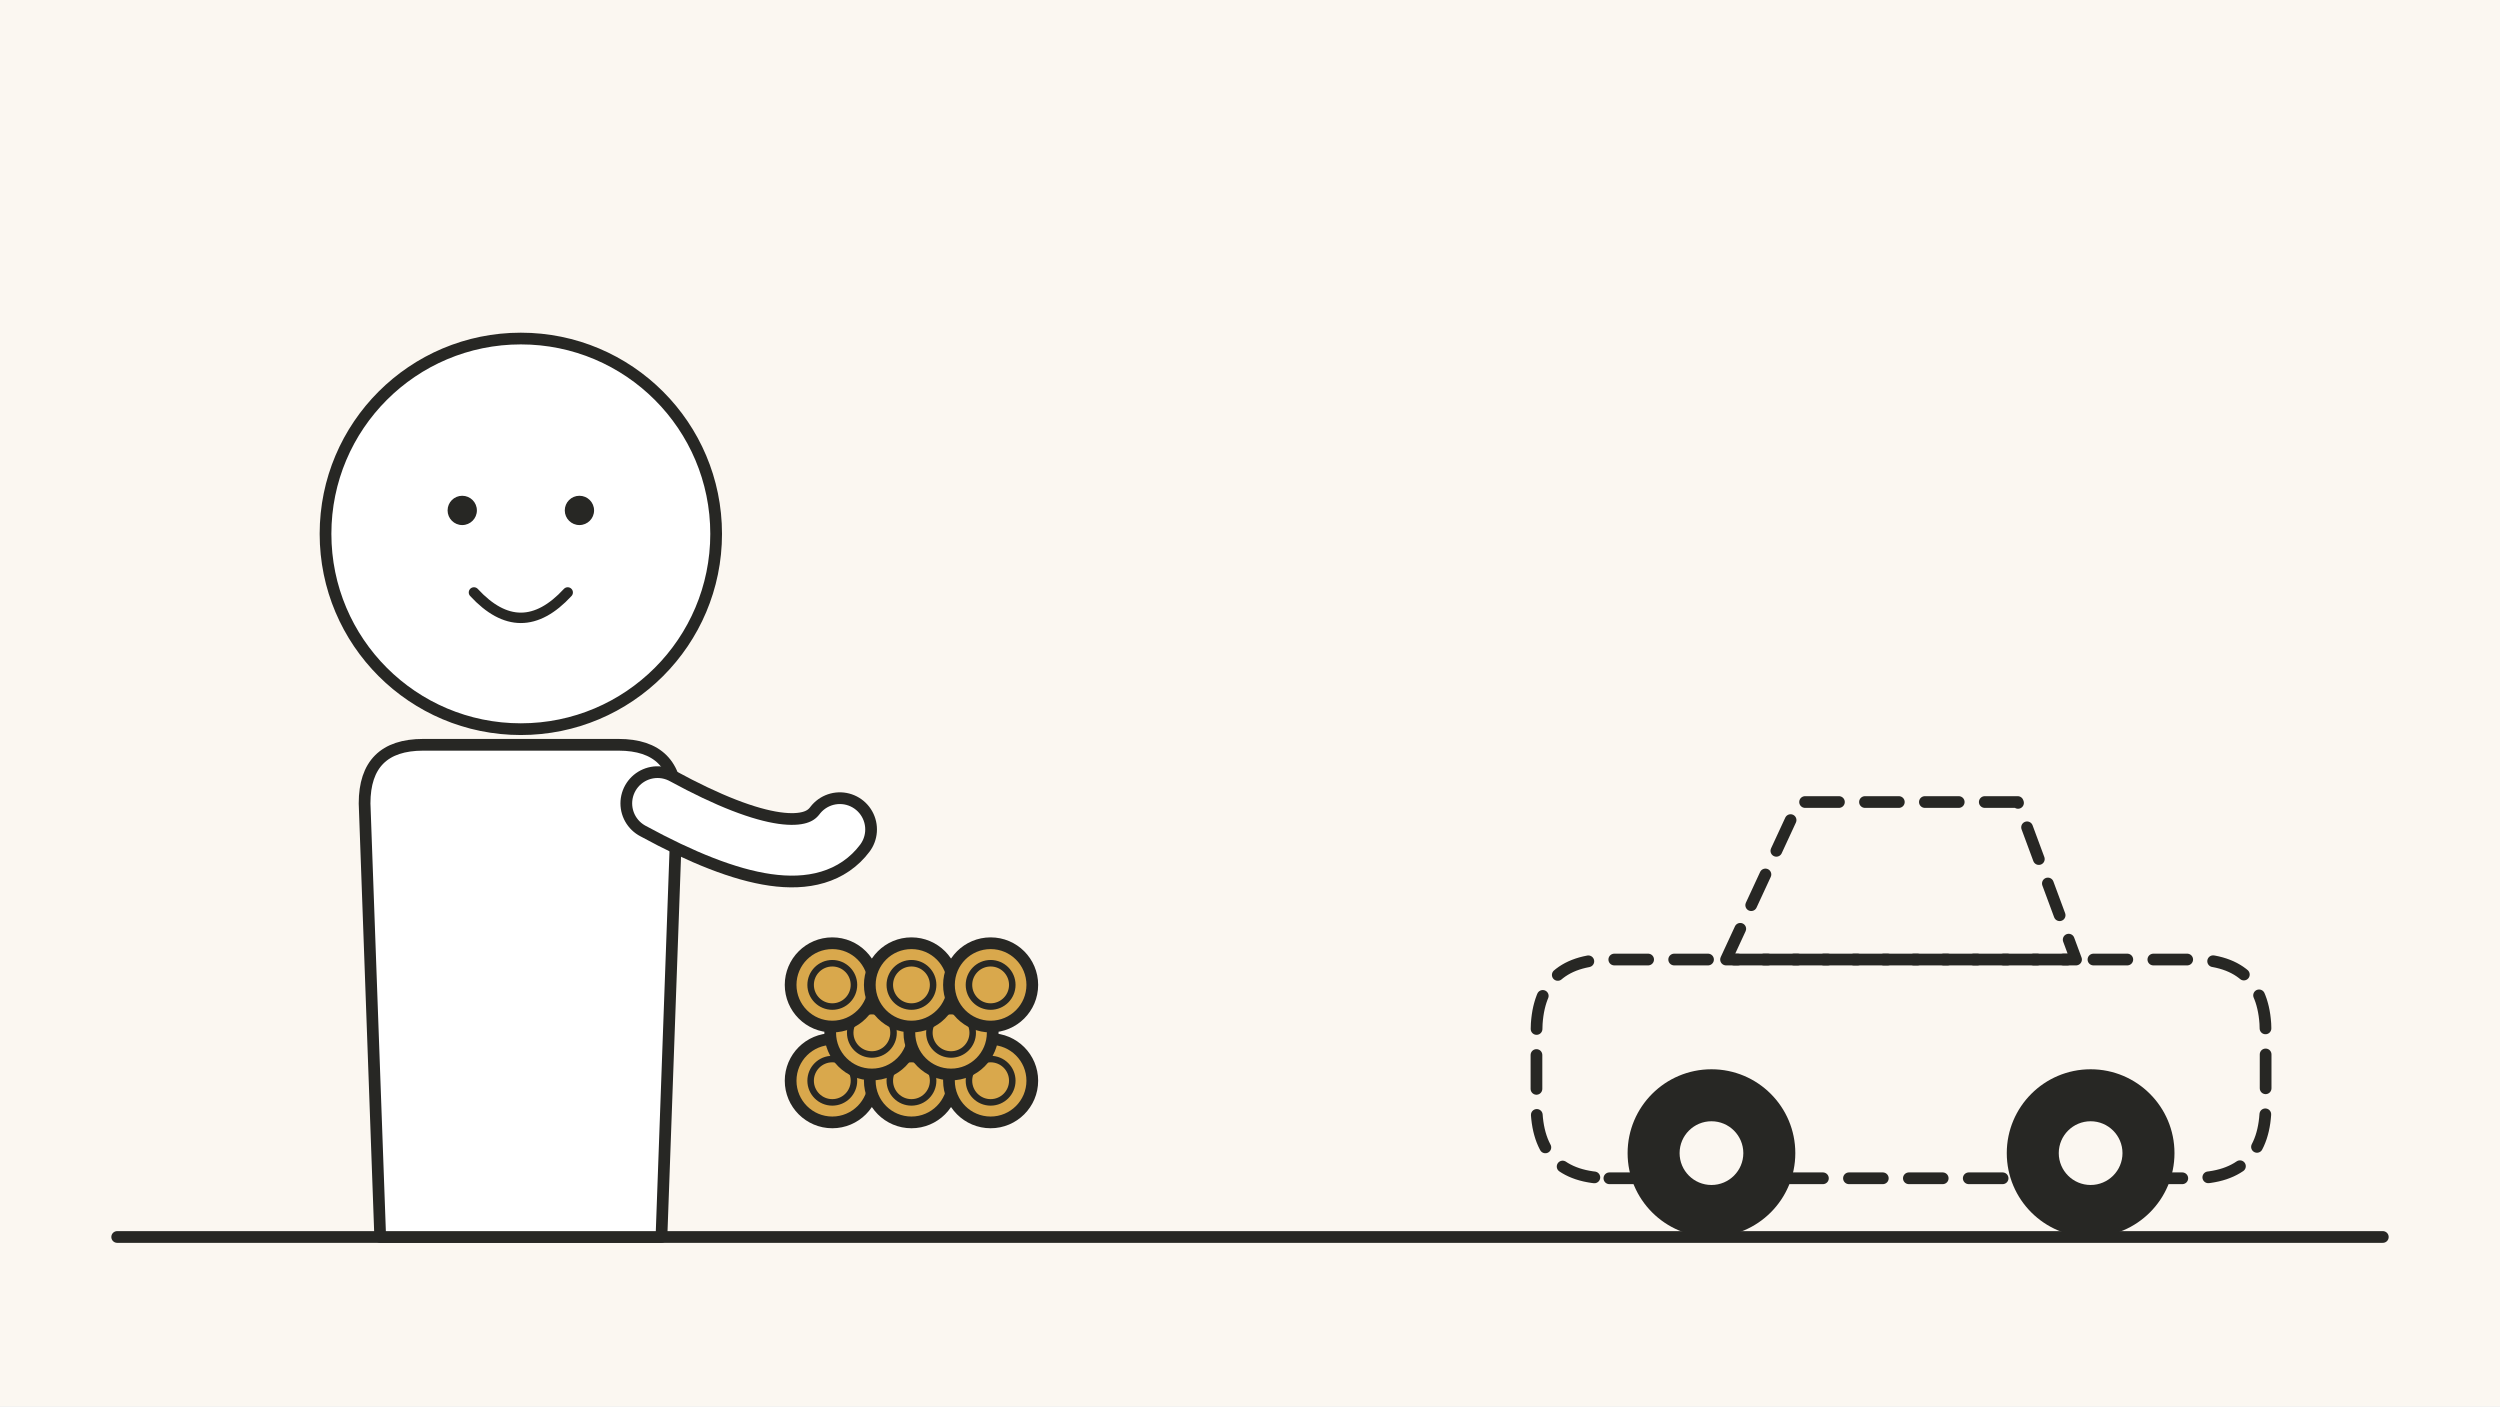
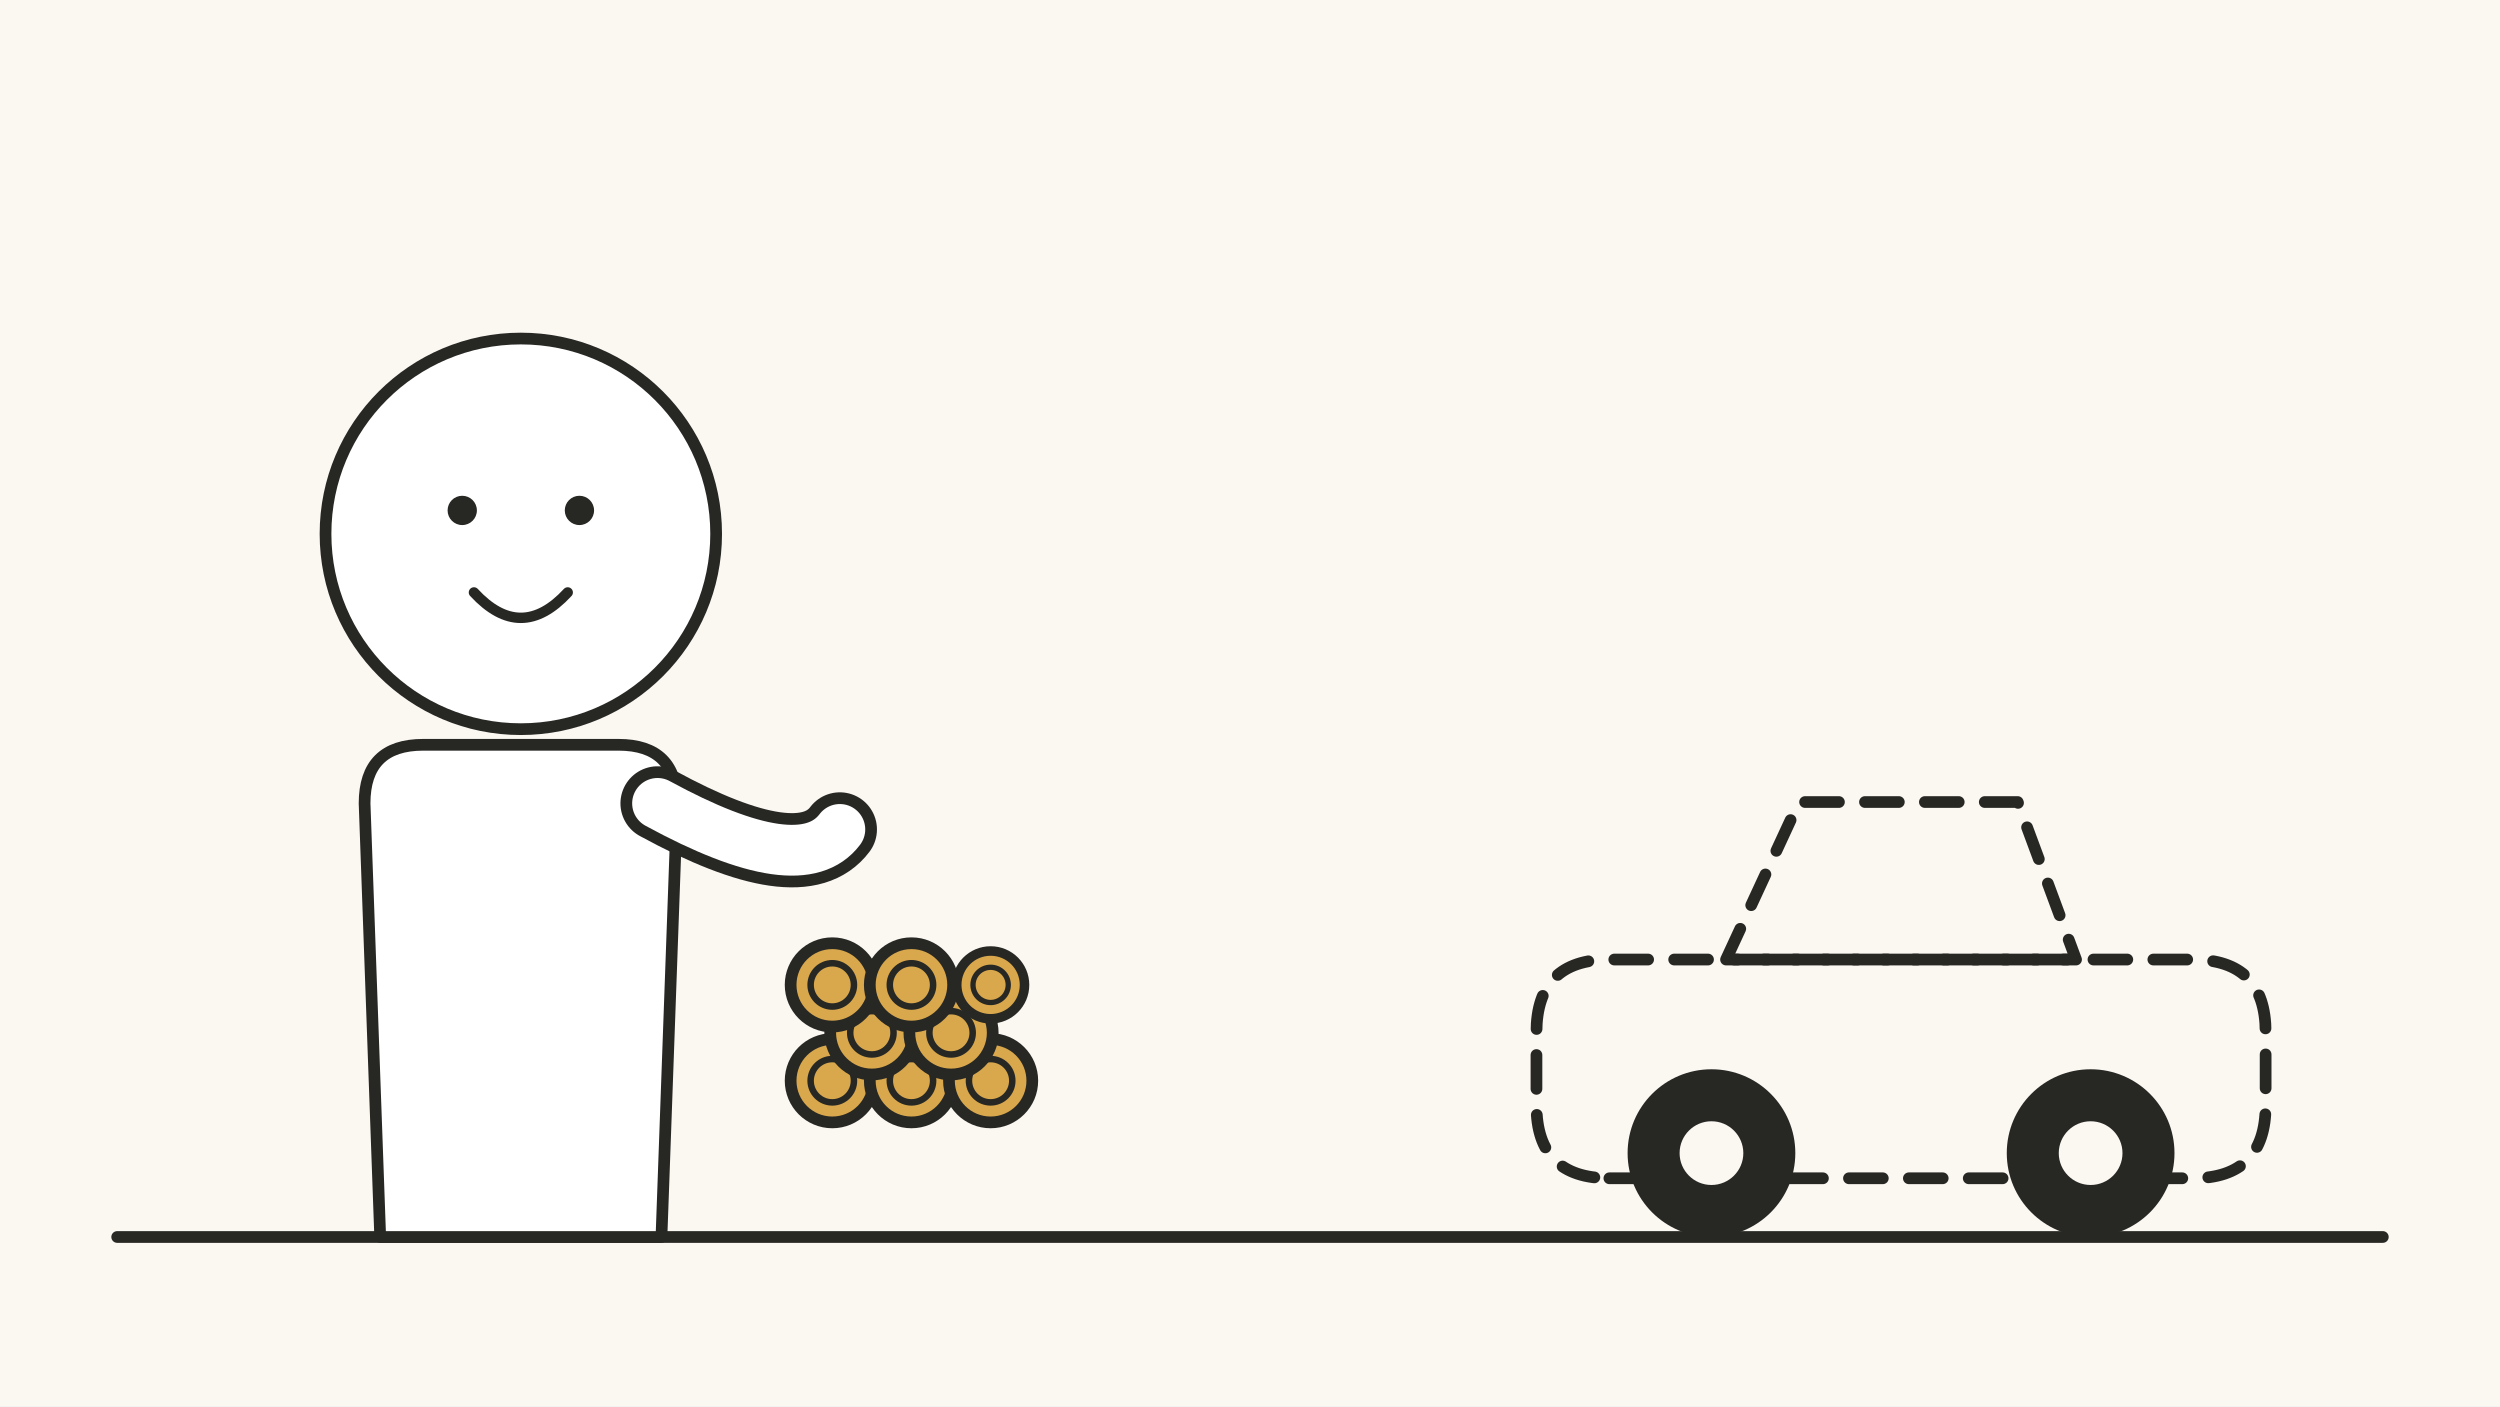
<svg xmlns="http://www.w3.org/2000/svg" width="1920" height="1080" viewBox="0 0 1920 1080">
  <rect width="1920" height="1080" fill="#FBF7F1" />
  <line x1="90" y1="950" x2="1830" y2="950" stroke="#272724" stroke-width="9" stroke-linecap="round" />
  <path d="M 1236.0 904.92 L 1684.0 904.92 Q 1740 904.92 1740 848.92 L 1740 792.92 Q 1740 736.92 1684.0 736.92 L 1236.0 736.92 Q 1180 736.92 1180 792.92 L 1180 848.92 Q 1180 904.92 1236.0 904.92 Z" fill="none" stroke="#272724" stroke-width="9" stroke-linejoin="round" stroke-linecap="round" stroke-dasharray="26 20" />
  <path d="M 1325.6 736.92 L 1381.6 615.96 L 1549.6 615.96 L 1594.4 736.92 Z" fill="none" stroke="#272724" stroke-width="9" stroke-linejoin="round" stroke-linecap="round" stroke-dasharray="26 20" />
  <circle cx="1314.4" cy="885.6" r="64.4" fill="#272724" />
  <circle cx="1314.4" cy="885.6" r="24.472" fill="#FBF7F1" />
  <circle cx="1605.6" cy="885.6" r="64.4" fill="#272724" />
  <circle cx="1605.6" cy="885.6" r="24.472" fill="#FBF7F1" />
  <path d="M 292.0 950 L 280.0 617.0 Q 280.0 572.0 325.0 572.0 L 475.0 572.0 Q 520.0 572.0 520.0 617.0 L 508.0 950 Z" fill="#FFFFFF" stroke="#272724" stroke-width="9" stroke-linejoin="round" stroke-linecap="round" />
  <path d="M 505.0 617.0 Q 615.0 677.0 645.0 637.0" fill="none" stroke="#272724" stroke-width="57.0" stroke-linecap="round" stroke-linejoin="round" />
  <path d="M 505.0 617.0 Q 615.0 677.0 645.0 637.0" fill="none" stroke="#FFFFFF" stroke-width="39.0" stroke-linecap="round" stroke-linejoin="round" />
  <circle cx="400" cy="410.0" r="150.0" fill="#FFFFFF" stroke="#272724" stroke-width="9" />
  <circle cx="355.0" cy="392.0" r="11.25" fill="#272724" />
  <circle cx="445.0" cy="392.0" r="11.25" fill="#272724" />
  <path d="M 364.0 455.0 Q 400 494.0 436.0 455.0" fill="none" stroke="#272724" stroke-width="8" stroke-linecap="round" />
-   <circle cx="639.2" cy="830.0" r="32" fill="#D9A84C" stroke="#272724" stroke-width="9" />
-   <circle cx="639.2" cy="830.0" r="16.64" fill="none" stroke="#272724" stroke-width="5" />
-   <circle cx="700.0" cy="830.0" r="32" fill="#D9A84C" stroke="#272724" stroke-width="9" />
-   <circle cx="700.0" cy="830.0" r="16.64" fill="none" stroke="#272724" stroke-width="5" />
-   <circle cx="760.8" cy="830.0" r="32" fill="#D9A84C" stroke="#272724" stroke-width="9" />
-   <circle cx="760.8" cy="830.0" r="16.64" fill="none" stroke="#272724" stroke-width="5" />
-   <circle cx="669.6" cy="793.2" r="32" fill="#D9A84C" stroke="#272724" stroke-width="9" />
-   <circle cx="669.6" cy="793.2" r="16.64" fill="none" stroke="#272724" stroke-width="5" />
-   <circle cx="730.4" cy="793.2" r="32" fill="#D9A84C" stroke="#272724" stroke-width="9" />
-   <circle cx="730.4" cy="793.2" r="16.64" fill="none" stroke="#272724" stroke-width="5" />
-   <circle cx="639.2" cy="756.4" r="32" fill="#D9A84C" stroke="#272724" stroke-width="9" />
-   <circle cx="639.2" cy="756.4" r="16.64" fill="none" stroke="#272724" stroke-width="5" />
-   <circle cx="700.0" cy="756.4" r="32" fill="#D9A84C" stroke="#272724" stroke-width="9" />
-   <circle cx="700.0" cy="756.4" r="16.64" fill="none" stroke="#272724" stroke-width="5" />
-   <circle cx="760.8" cy="756.4" r="32" fill="#D9A84C" stroke="#272724" stroke-width="9" />
-   <circle cx="760.8" cy="756.4" r="16.64" fill="none" stroke="#272724" stroke-width="5" />
+   <g opacity="1.0" transform="translate(639.2 830.0) scale(1.0) translate(-639.2 -830.0)">
+     <circle cx="639.2" cy="830.0" r="32" fill="#D9A84C" stroke="#272724" stroke-width="9" />
+     <circle cx="639.2" cy="830.0" r="16.64" fill="none" stroke="#272724" stroke-width="5" />
+   </g>
+   <g opacity="1.0" transform="translate(700.0 830.0) scale(1.0) translate(-700.0 -830.0)">
+     <circle cx="700.0" cy="830.0" r="32" fill="#D9A84C" stroke="#272724" stroke-width="9" />
+     <circle cx="700.0" cy="830.0" r="16.64" fill="none" stroke="#272724" stroke-width="5" />
+   </g>
+   <g opacity="1.0" transform="translate(760.8 830.0) scale(1.0) translate(-760.8 -830.0)">
+     <circle cx="760.8" cy="830.0" r="32" fill="#D9A84C" stroke="#272724" stroke-width="9" />
+     <circle cx="760.8" cy="830.0" r="16.64" fill="none" stroke="#272724" stroke-width="5" />
+   </g>
+   <g opacity="1.0" transform="translate(669.6 793.2) scale(1.0) translate(-669.6 -793.2)">
+     <circle cx="669.6" cy="793.2" r="32" fill="#D9A84C" stroke="#272724" stroke-width="9" />
+     <circle cx="669.6" cy="793.2" r="16.64" fill="none" stroke="#272724" stroke-width="5" />
+   </g>
+   <g opacity="1.0" transform="translate(730.4 793.2) scale(1.0) translate(-730.4 -793.2)">
+     <circle cx="730.4" cy="793.2" r="32" fill="#D9A84C" stroke="#272724" stroke-width="9" />
+     <circle cx="730.4" cy="793.2" r="16.64" fill="none" stroke="#272724" stroke-width="5" />
+   </g>
+   <g opacity="1.0" transform="translate(639.2 756.4) scale(1.0) translate(-639.2 -756.4)">
+     <circle cx="639.2" cy="756.4" r="32" fill="#D9A84C" stroke="#272724" stroke-width="9" />
+     <circle cx="639.2" cy="756.4" r="16.64" fill="none" stroke="#272724" stroke-width="5" />
+   </g>
+   <g opacity="1.0" transform="translate(700.0 756.4) scale(1.0) translate(-700.0 -756.4)">
+     <circle cx="700.0" cy="756.4" r="32" fill="#D9A84C" stroke="#272724" stroke-width="9" />
+     <circle cx="700.0" cy="756.4" r="16.64" fill="none" stroke="#272724" stroke-width="5" />
+   </g>
+   <g opacity="1.0" transform="translate(760.8 756.4) scale(0.8134) translate(-760.8 -756.4)">
+     <circle cx="760.8" cy="756.4" r="32" fill="#D9A84C" stroke="#272724" stroke-width="9" />
+     <circle cx="760.8" cy="756.4" r="16.64" fill="none" stroke="#272724" stroke-width="5" />
+   </g>
</svg>
